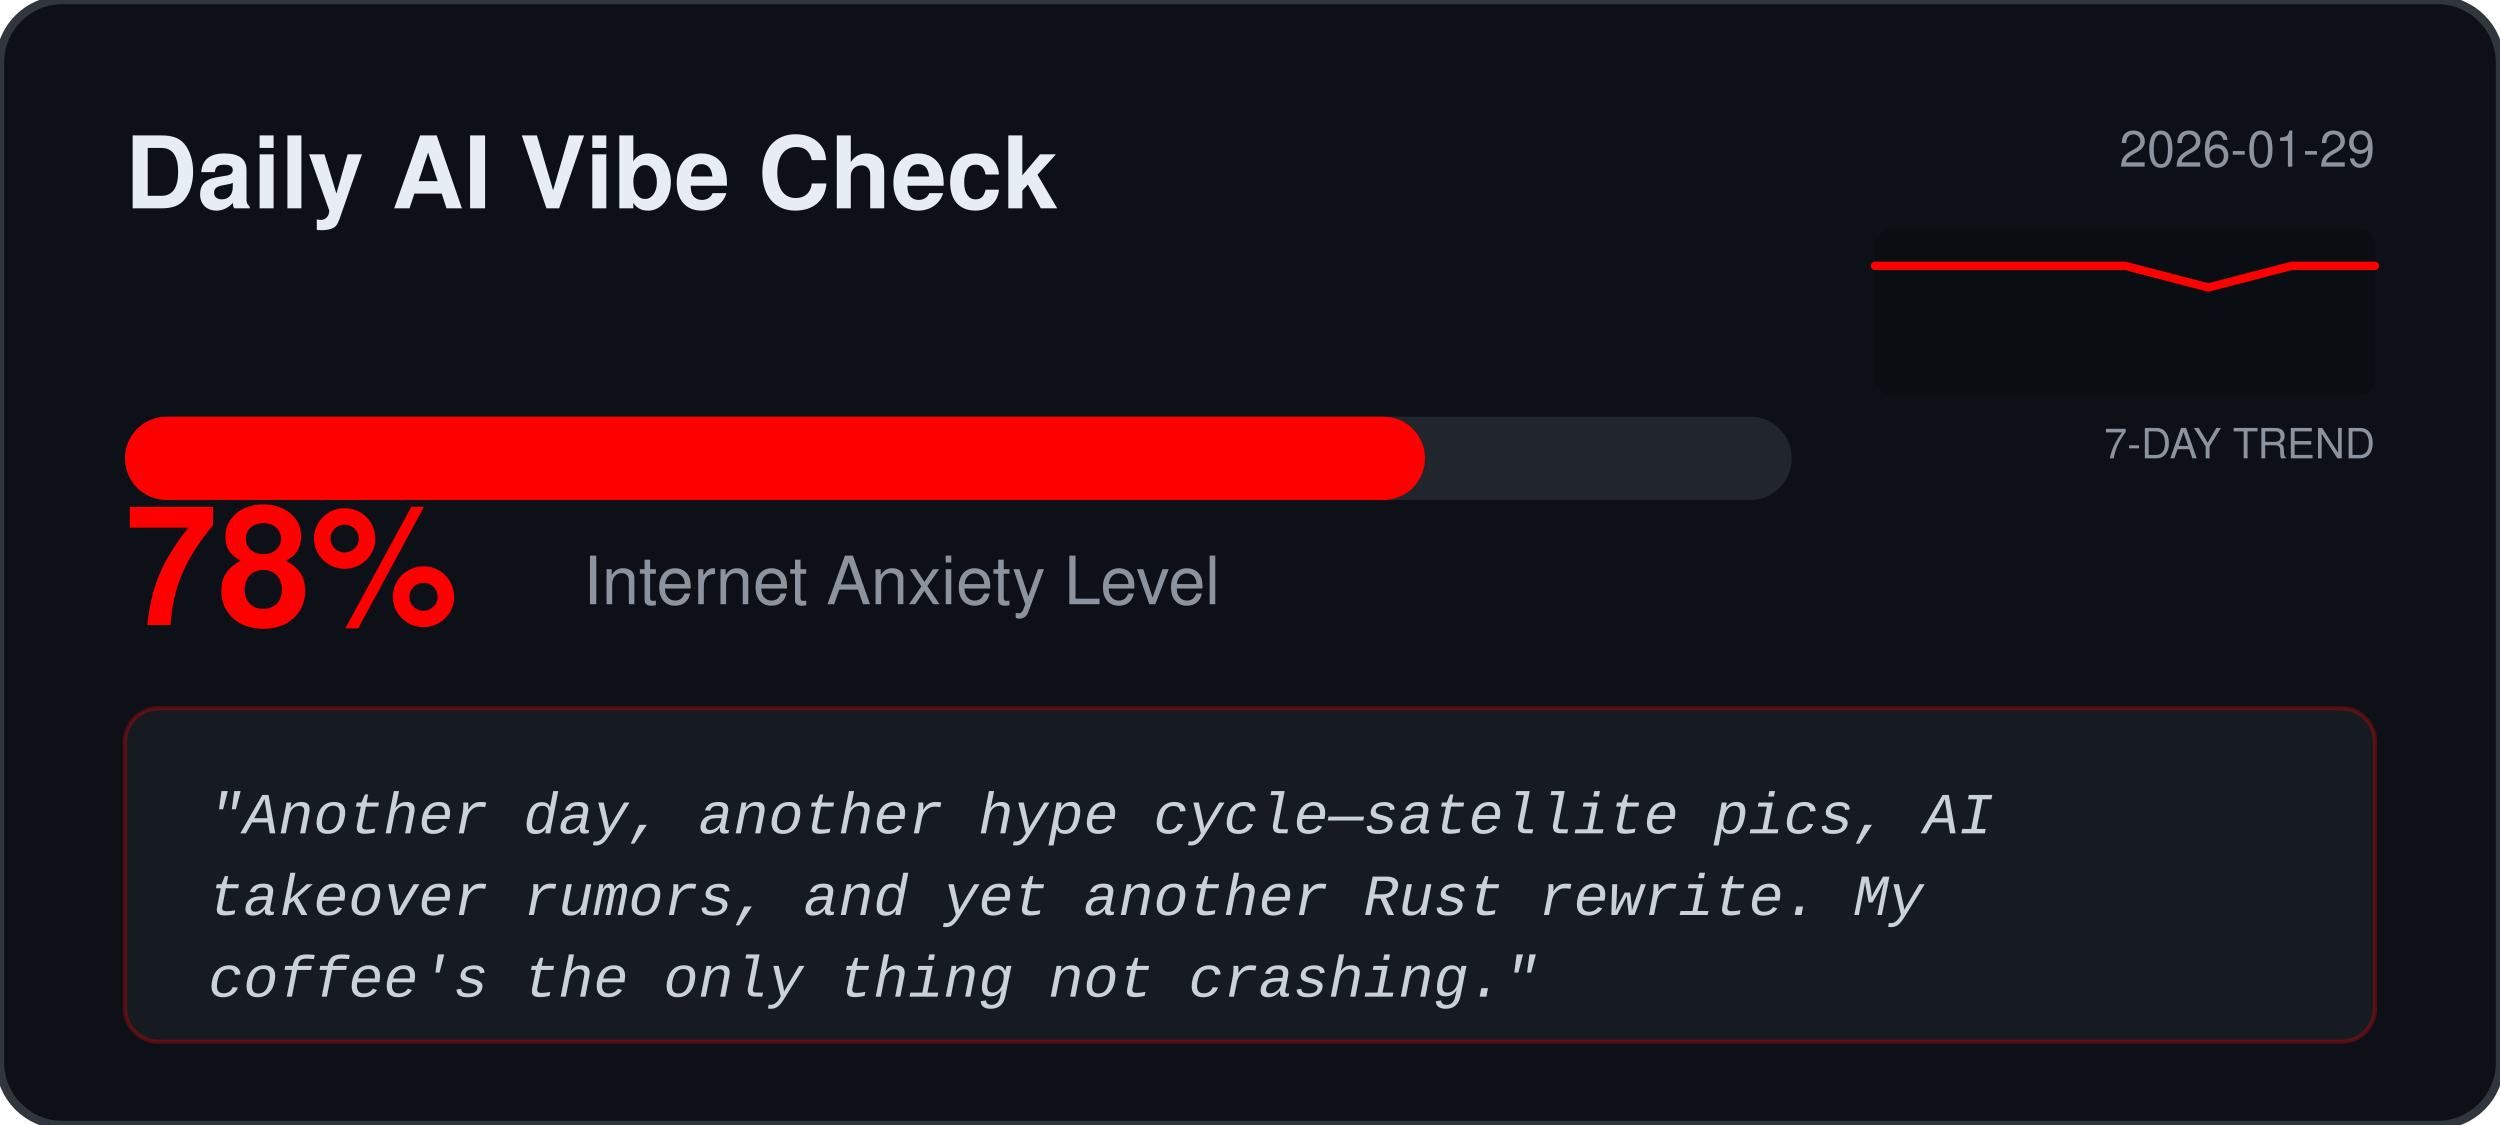
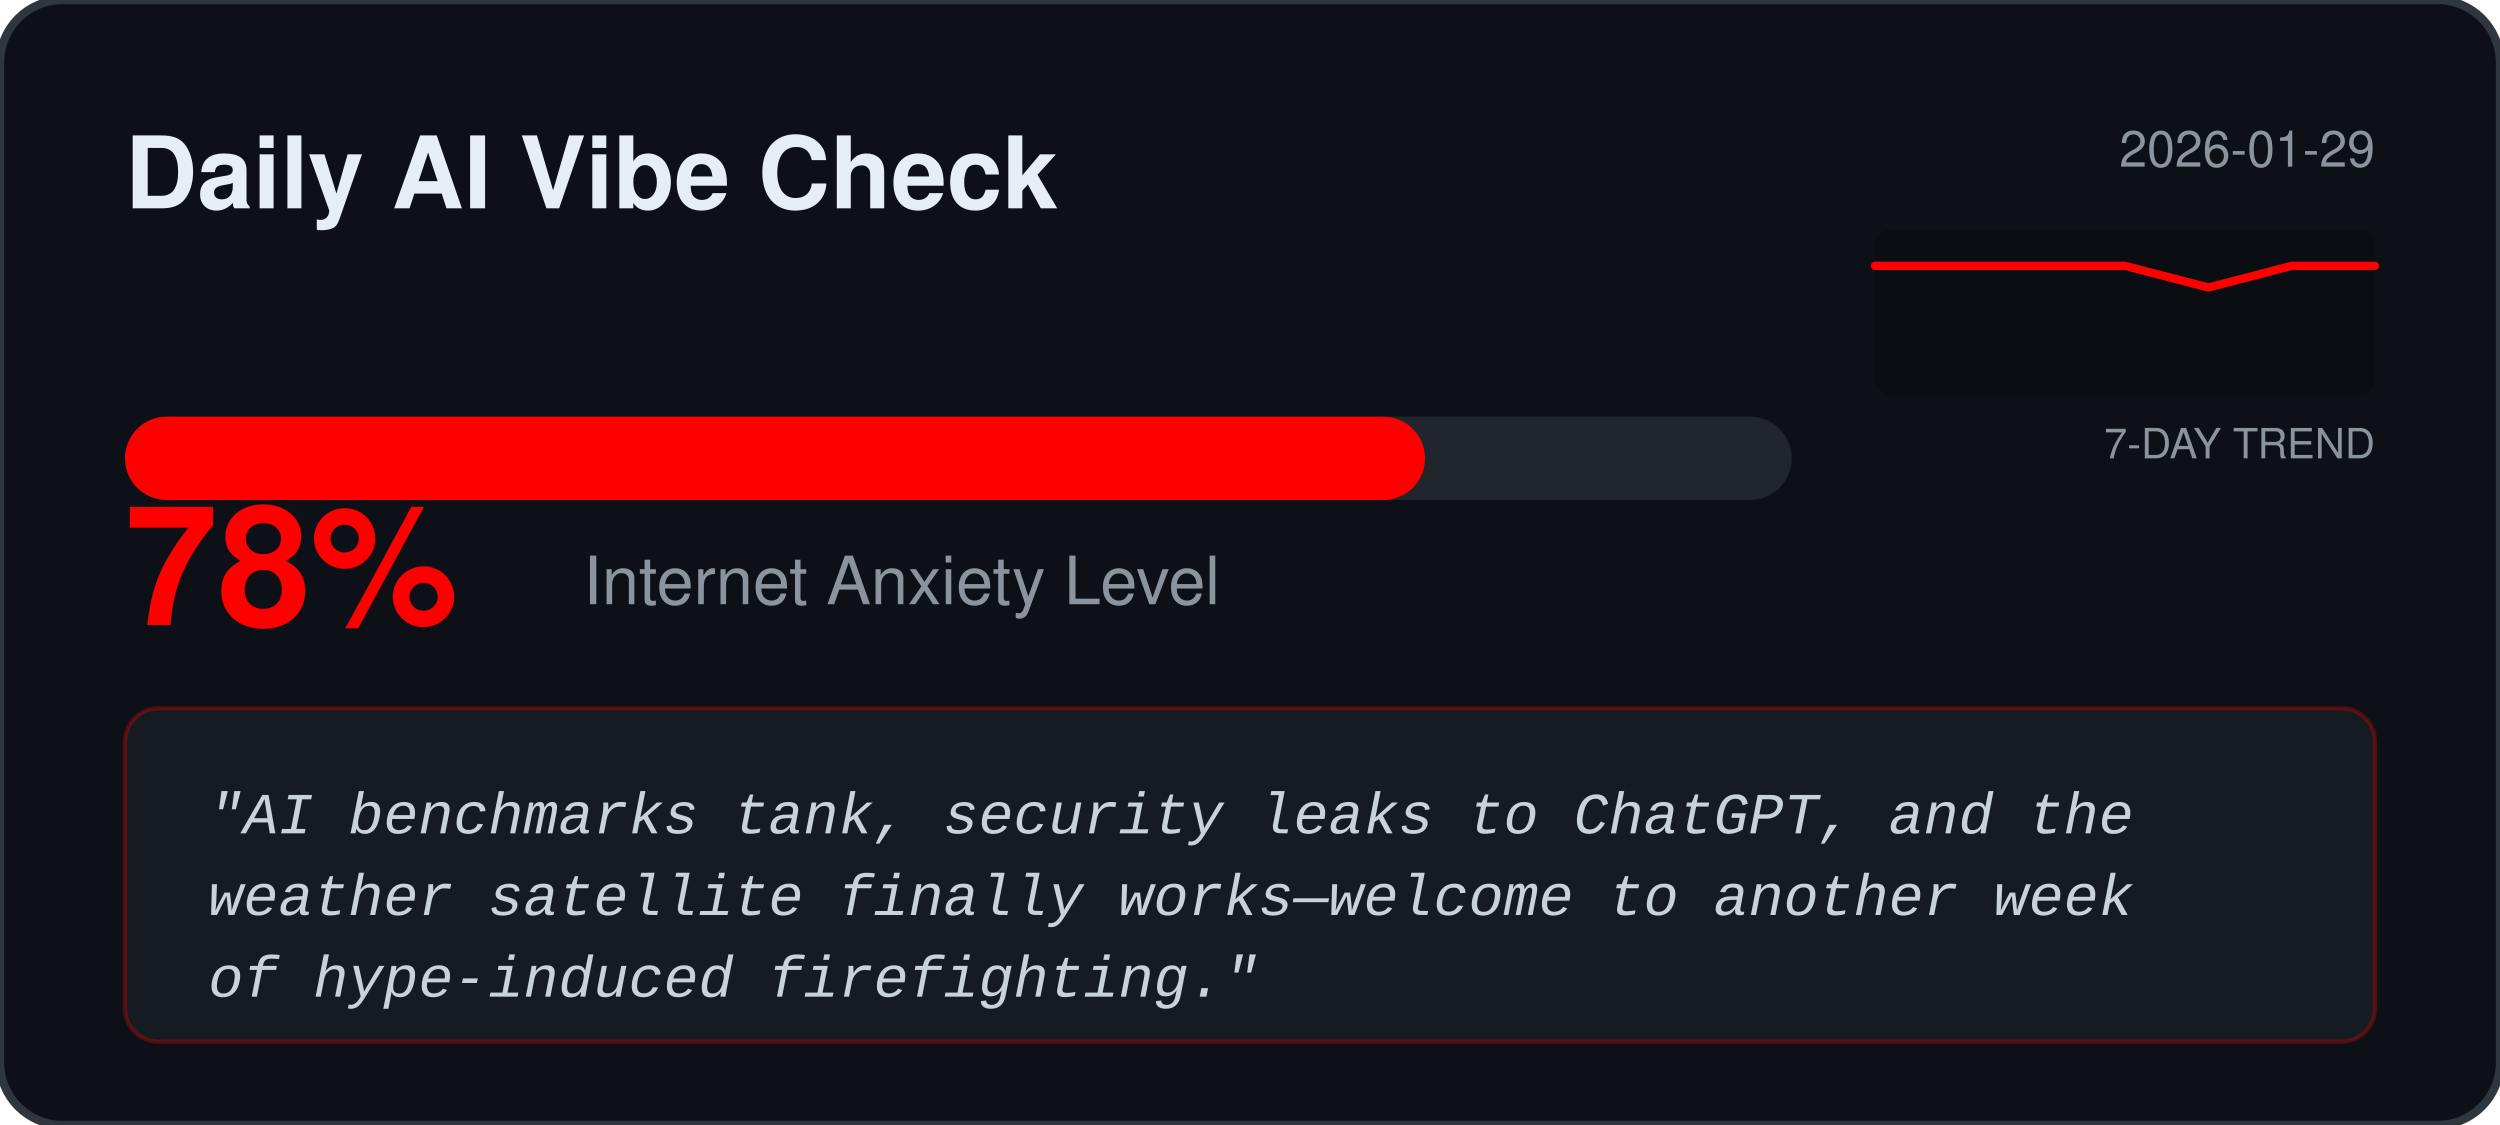
<svg xmlns="http://www.w3.org/2000/svg" width="600" height="270" viewBox="0 0 600 270" fill="none">
  <rect width="600" height="270" rx="15" fill="#0D1117" stroke="#30363D" stroke-width="2" />
  <text x="30" y="50" fill="#E6EDF3" font-family="Segoe UI, Helvetica, sans-serif" font-weight="bold" font-size="24">Daily AI Vibe Check</text>
  <text x="570" y="40" fill="#8B949E" font-family="Segoe UI, Helvetica, sans-serif" font-size="12" text-anchor="end">2026-01-29</text>
  <rect x="450" y="55" width="120" height="40" fill="#000000" fill-opacity="0.2" rx="4" />
  <text x="570" y="110" fill="#8B949E" font-family="Segoe UI, Helvetica, sans-serif" font-size="10" text-anchor="end">7-DAY TREND</text>
  <polyline points="450.0,63.8 470.0,63.8 490.0,63.8 510.0,63.8 530.0,69.0 550.0,63.8 570.0,63.8" fill="none" stroke="#FF0000" stroke-width="2" stroke-linecap="round" stroke-linejoin="round" />
  <rect x="30" y="100" width="400" height="20" rx="10" fill="#21262D" />
  <rect x="30" y="100" width="312.0" height="20" rx="10" fill="#FF0000" />
  <text x="30" y="150" fill="#FF0000" font-family="Segoe UI, Helvetica, sans-serif" font-weight="bold" font-size="40">78%</text>
  <text x="140" y="145" fill="#8B949E" font-family="Segoe UI, Helvetica, sans-serif" font-size="16">Internet Anxiety Level</text>
  <rect x="30" y="170" width="540" height="80" rx="8" fill="#161B22" stroke="#FF0000" stroke-opacity="0.3" />
  <text x="50" y="200" fill="#C9D1D9" font-family="Courier New, monospace" font-size="14" font-style="italic">
-     <tspan x="50" dy="0">"Another day, another hype cycle—satellite pics, AI</tspan>
-     <tspan x="50" dy="1.4em">takeover rumors, and yet another Rust rewrite. My</tspan>
-     <tspan x="50" dy="1.4em">coffee's the only thing not crashing."</tspan>
+     <tspan x="50" dy="0">"AI benchmarks tank, security leaks to ChatGPT, and the</tspan>
+     <tspan x="50" dy="1.4em">weather satellite finally works—welcome to another week</tspan>
+     <tspan x="50" dy="1.4em">of hype‑induced firefighting."</tspan>
  </text>
</svg>
